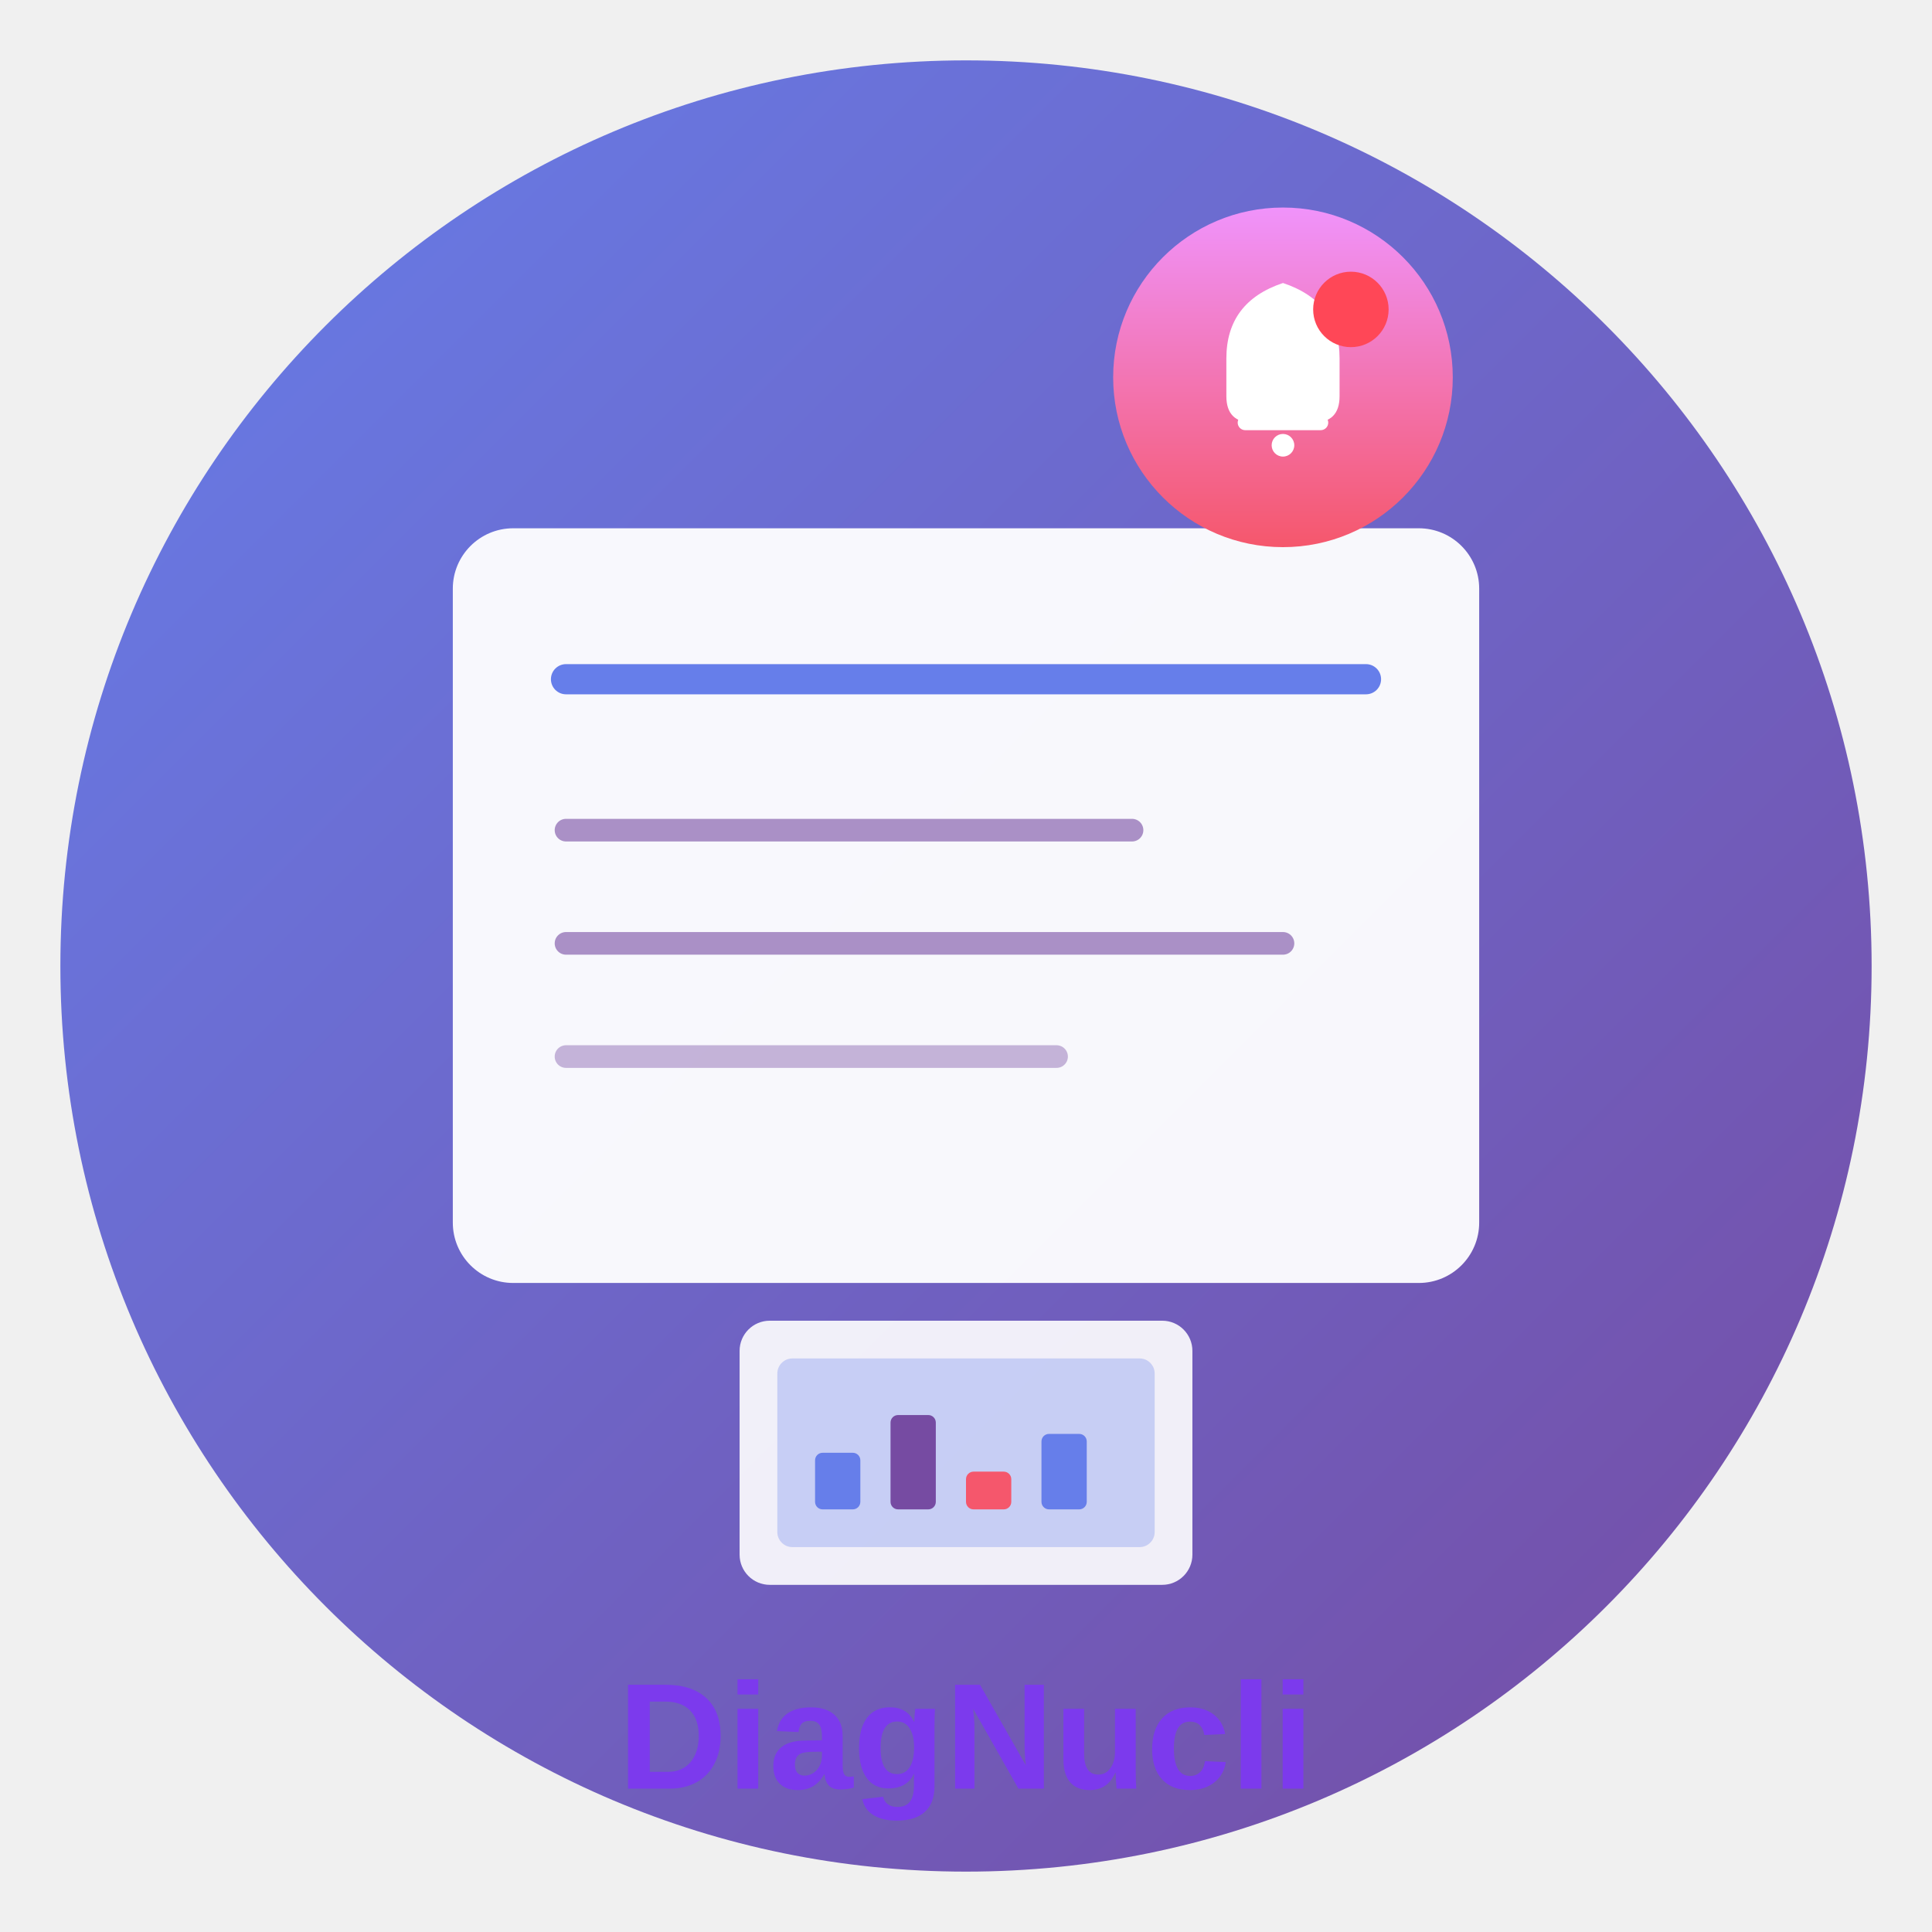
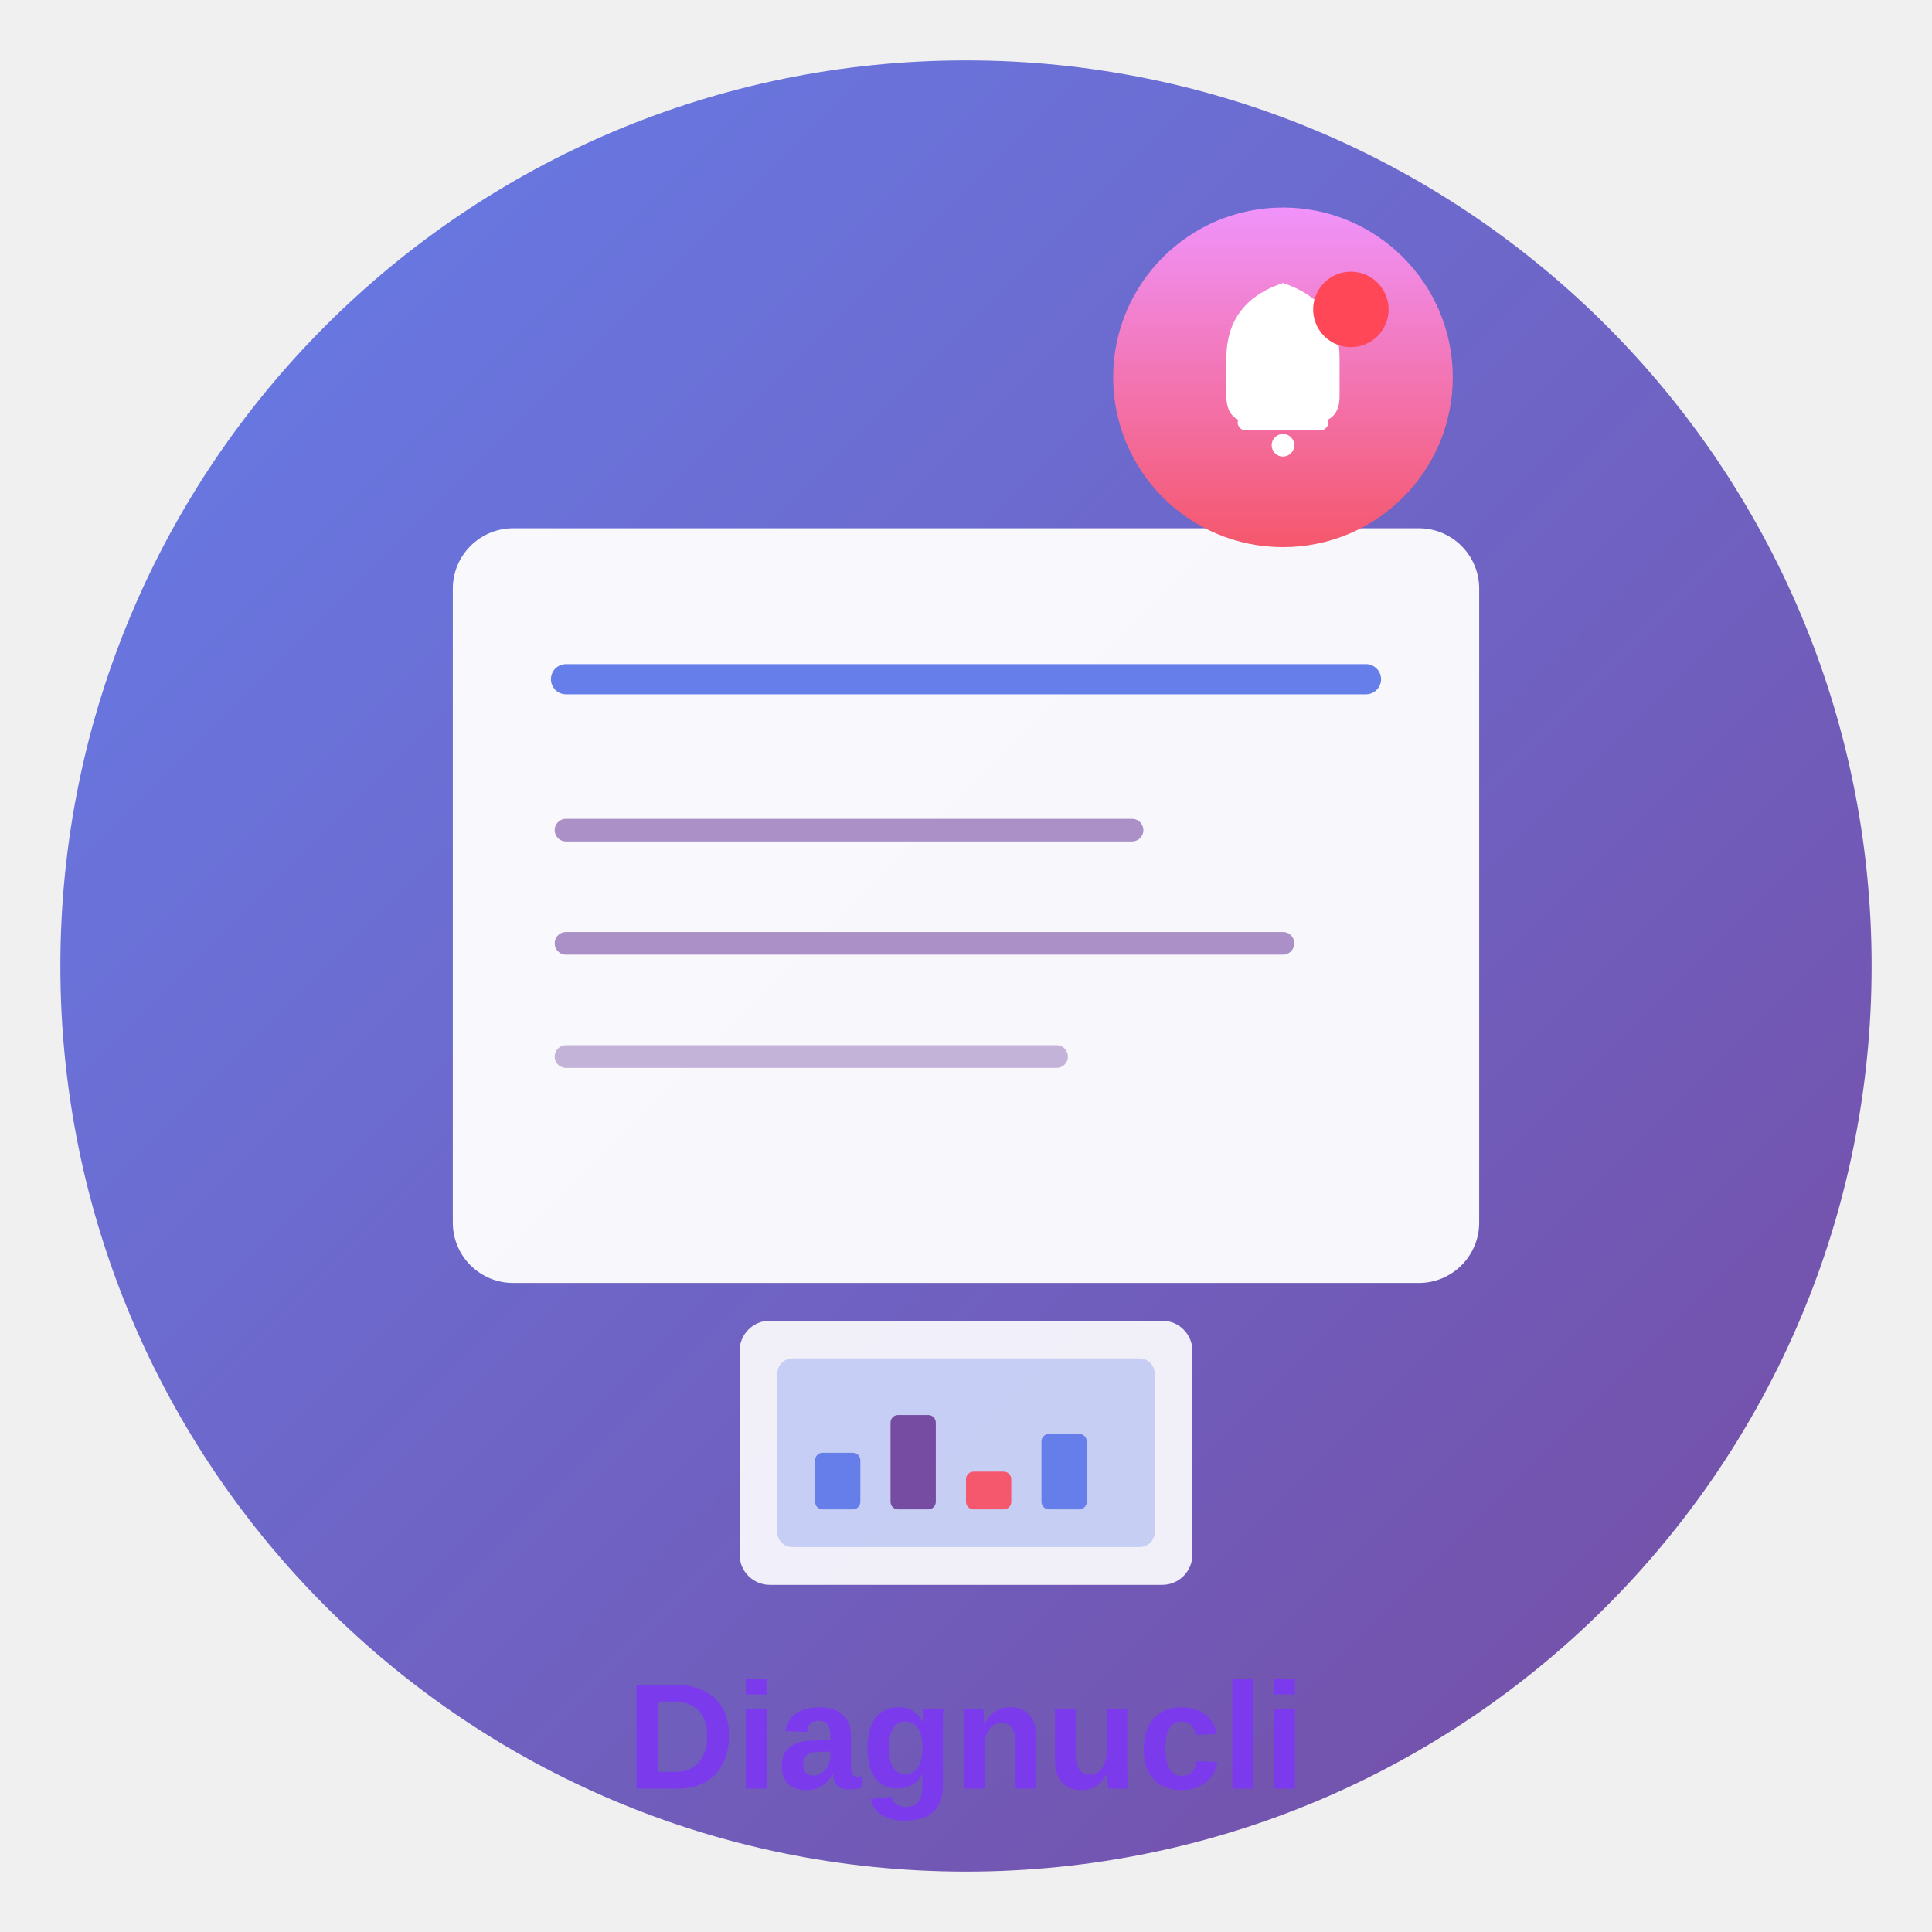
<svg xmlns="http://www.w3.org/2000/svg" width="512" height="512" viewBox="0 0 512 512">
  <defs>
    <linearGradient id="grad1" x1="0%" y1="0%" x2="100%" y2="100%">
      <stop offset="0%" style="stop-color:#667eea;stop-opacity:1" />
      <stop offset="100%" style="stop-color:#764ba2;stop-opacity:1" />
    </linearGradient>
    <linearGradient id="grad2" x1="0%" y1="0%" x2="0%" y2="100%">
      <stop offset="0%" style="stop-color:#f093fb;stop-opacity:1" />
      <stop offset="100%" style="stop-color:#f5576c;stop-opacity:1" />
    </linearGradient>
  </defs>
  <circle cx="256" cy="256" r="240" fill="url(#grad1)" />
  <rect x="120" y="140" width="272" height="200" rx="16" fill="white" opacity="0.95" />
  <line x1="150" y1="180" x2="362" y2="180" stroke="#667eea" stroke-width="8" stroke-linecap="round" />
  <line x1="150" y1="220" x2="300" y2="220" stroke="#764ba2" stroke-width="6" stroke-linecap="round" opacity="0.6" />
  <line x1="150" y1="250" x2="340" y2="250" stroke="#764ba2" stroke-width="6" stroke-linecap="round" opacity="0.6" />
  <line x1="150" y1="280" x2="280" y2="280" stroke="#764ba2" stroke-width="6" stroke-linecap="round" opacity="0.4" />
  <g transform="translate(340, 100)">
    <circle cx="0" cy="0" r="45" fill="url(#grad2)" />
    <path d="M -15,-5 Q -15,-20 0,-25 Q 15,-20 15,-5 L 15,5 Q 15,12 8,12 L -8,12 Q -15,12 -15,5 Z" fill="white" />
    <rect x="-12" y="10" width="24" height="4" rx="2" fill="white" />
    <circle cx="0" cy="18" r="3" fill="white" />
    <circle cx="18" cy="-18" r="10" fill="#ff4757" />
  </g>
  <g transform="translate(256, 380)">
    <rect x="-60" y="-30" width="120" height="70" rx="8" fill="white" opacity="0.9" />
    <rect x="-50" y="-20" width="100" height="50" rx="4" fill="#667eea" opacity="0.3" />
    <rect x="-40" y="5" width="12" height="15" rx="2" fill="#667eea" />
    <rect x="-20" y="-5" width="12" height="25" rx="2" fill="#764ba2" />
    <rect x="0" y="10" width="12" height="10" rx="2" fill="#f5576c" />
    <rect x="20" y="0" width="12" height="20" rx="2" fill="#667eea" />
  </g>
  <text x="256" y="474" text-anchor="middle" font-family="SF Pro Display, SF Pro Text, Arial, sans-serif" font-weight="700" font-size="40" fill="#7C3AED">
-     DiagNucli
+     Diagnucli
  </text>
</svg>
